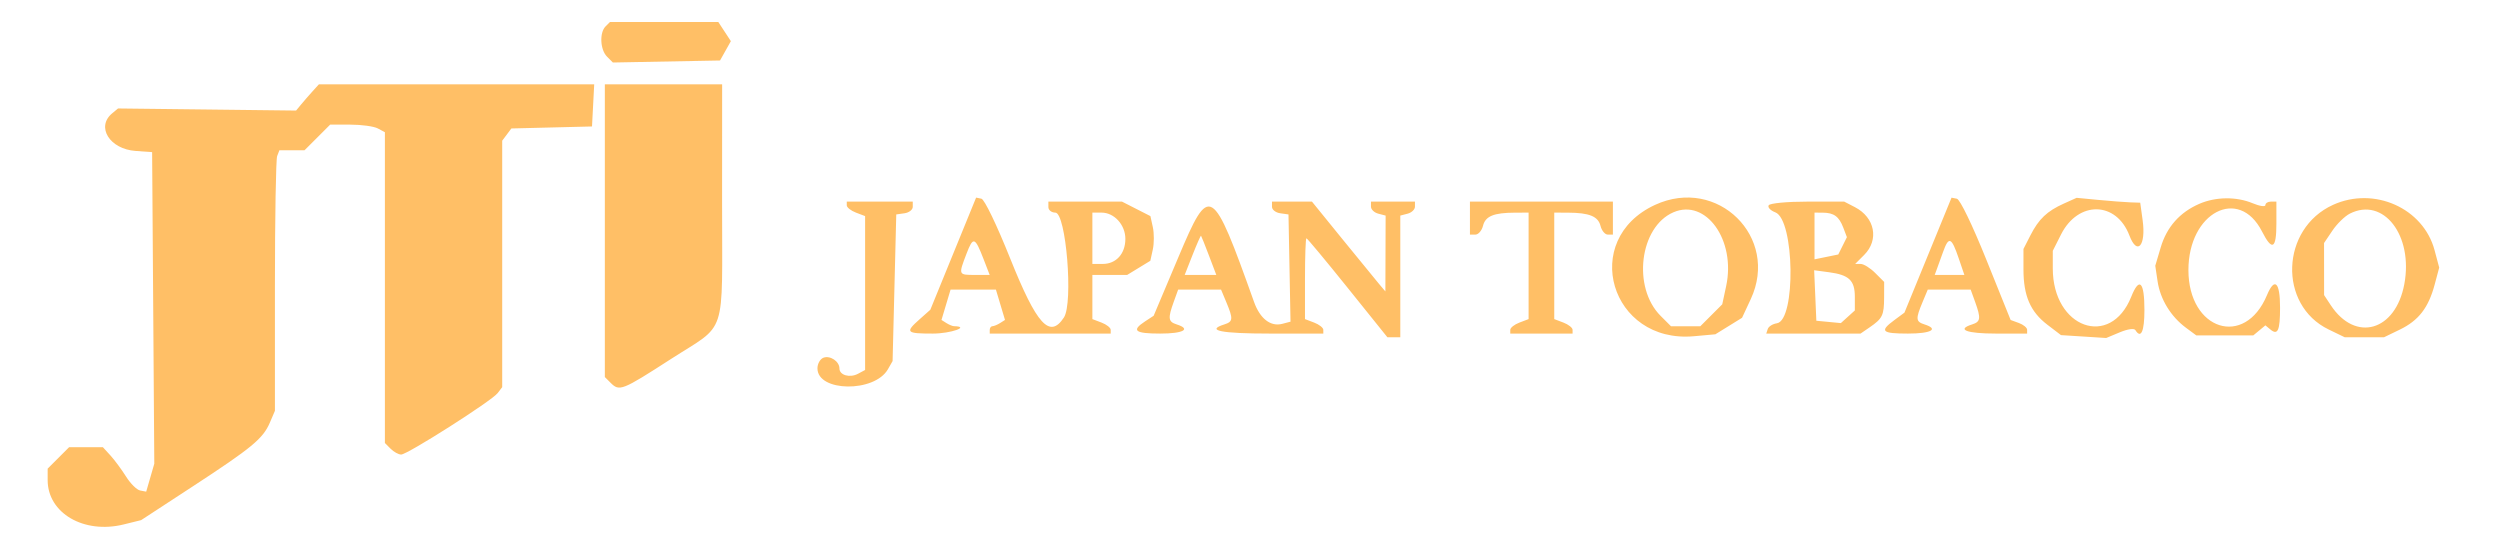
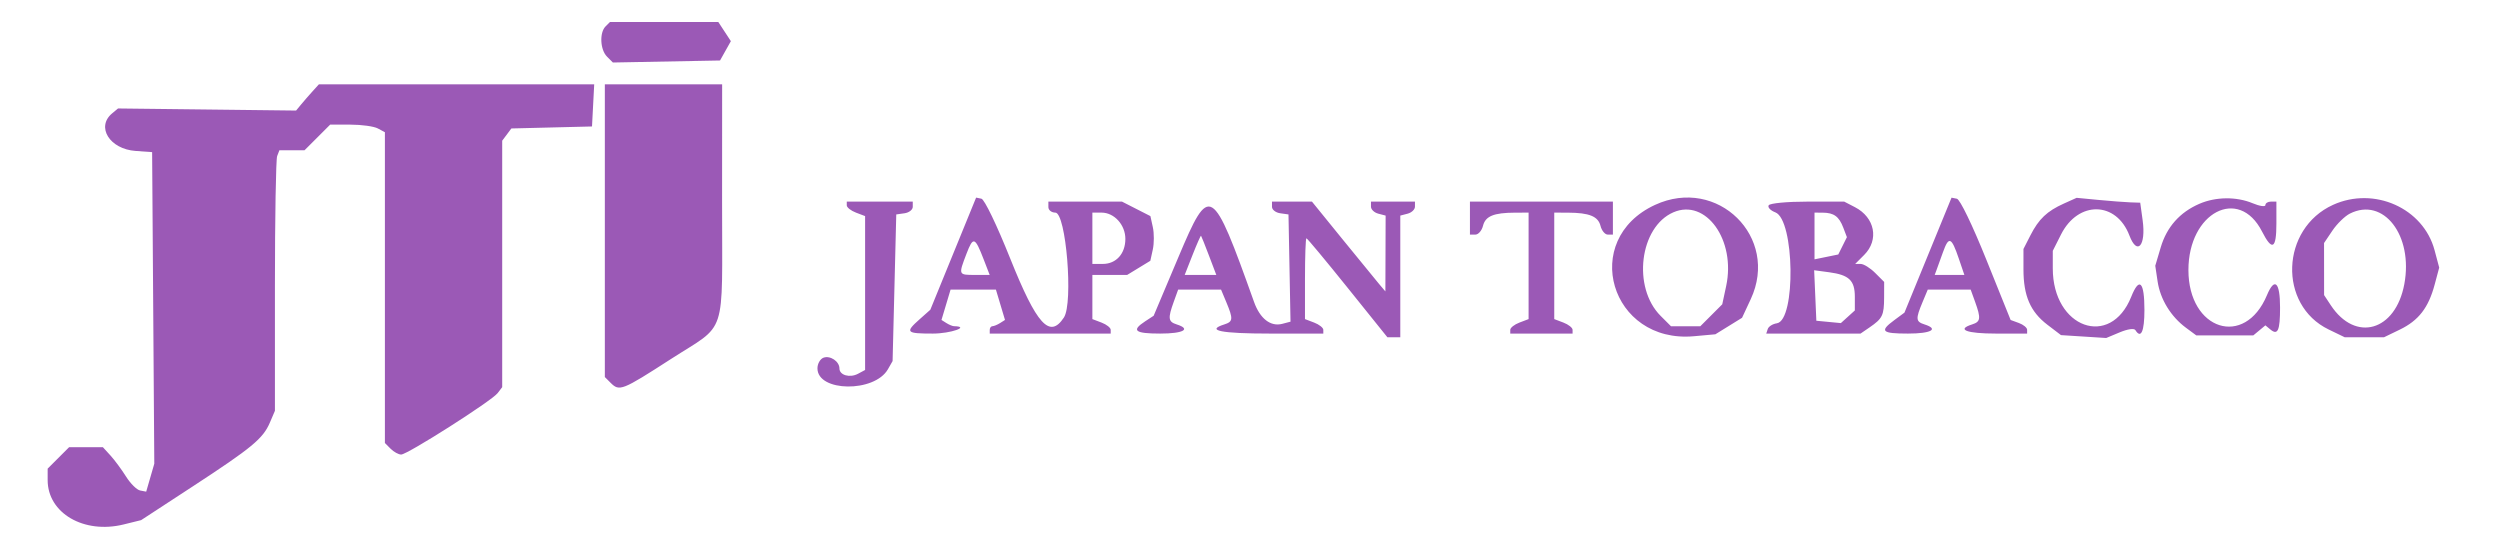
<svg xmlns="http://www.w3.org/2000/svg" width="682" height="151" viewBox="0 0 682 151" version="1.1">
-   <path d="M 165.200 7.200 C 163.491 8.909, 163.716 13.573, 165.598 15.455 L 167.195 17.052 181.811 16.776 L 196.426 16.500 197.904 13.865 L 199.381 11.230 197.667 8.615 L 195.954 6 181.177 6 L 166.400 6 165.200 7.200 M 85.250 24.928 C 84.287 25.989, 82.886 27.600, 82.136 28.508 L 80.772 30.160 56.486 29.874 L 32.201 29.588 30.600 30.917 C 26.137 34.621, 29.914 40.677, 37.002 41.180 L 41.500 41.500 41.796 84 L 42.091 126.500 40.987 130.312 L 39.883 134.124 38.226 133.805 C 37.316 133.630, 35.583 131.914, 34.377 129.993 C 33.170 128.072, 31.258 125.487, 30.127 124.250 L 28.071 122 23.459 122 L 18.846 122 15.923 124.923 L 13 127.846 13 130.973 C 13 139.980, 22.887 145.747, 33.736 143.068 L 38.500 141.891 52.500 132.747 C 68.787 122.109, 71.751 119.658, 73.623 115.282 L 75 112.064 75 78.114 C 75 59.441, 75.273 43.452, 75.607 42.582 L 76.214 41 79.640 41 L 83.067 41 86.567 37.500 L 90.067 34 95.599 34 C 98.642 34, 102.002 34.466, 103.066 35.035 L 105 36.070 105 78.464 L 105 120.857 106.571 122.429 C 107.436 123.293, 108.726 124, 109.440 124 C 111.141 124, 134.132 109.363, 135.750 107.250 L 137 105.618 137 72 L 137 38.382 138.250 36.713 L 139.500 35.044 150.500 34.772 L 161.500 34.500 161.800 28.750 L 162.100 23 124.550 23 L 87 23 85.250 24.928 M 165 62.929 L 165 102.857 166.571 104.429 C 168.977 106.834, 169.654 106.568, 182.972 97.978 C 198.551 87.930, 196.967 92.760, 196.985 55.250 L 197 23 181 23 L 165 23 165 62.929 M 260.038 69.204 L 253.792 84.500 250.896 87.073 C 246.847 90.670, 247.149 91, 254.500 91 C 259.334 91, 264.818 89.078, 260.250 88.985 C 259.837 88.976, 258.901 88.589, 258.168 88.125 L 256.836 87.280 258.076 83.140 L 259.317 79 265.500 79 L 271.683 79 272.924 83.140 L 274.164 87.280 272.832 88.125 C 272.099 88.589, 271.163 88.976, 270.750 88.985 C 270.337 88.993, 270 89.450, 270 90 L 270 91 286.500 91 L 303 91 303 89.975 C 303 89.412, 301.875 88.523, 300.500 88 L 298 87.050 298 81.025 L 298 75 302.750 74.996 L 307.500 74.993 310.655 73.069 L 313.809 71.145 314.484 68.073 C 314.855 66.383, 314.860 63.640, 314.495 61.977 L 313.831 58.954 309.955 56.977 L 306.080 55 296.040 55 L 286 55 286 56.500 C 286 57.325, 286.852 58, 287.893 58 C 290.819 58, 292.837 82.664, 290.235 86.615 C 286.358 92.499, 282.836 88.626, 275.577 70.500 C 271.901 61.319, 268.555 54.374, 267.727 54.204 L 266.284 53.908 260.038 69.204 M 321.502 70.069 L 314.719 86.138 312.360 87.684 C 308.555 90.177, 309.582 91, 316.500 91 C 322.832 91, 325.030 89.779, 321 88.500 C 318.678 87.763, 318.561 86.856, 320.201 82.321 L 321.402 79 327.252 79 L 333.102 79 334.551 82.468 C 336.451 87.016, 336.385 87.743, 334 88.500 C 328.816 90.145, 333.088 91, 346.500 91 L 361 91 361 89.975 C 361 89.412, 359.875 88.523, 358.500 88 L 356 87.050 356 76.025 C 356 69.961, 356.176 65, 356.391 65 C 356.606 65, 361.663 71.075, 367.629 78.500 L 378.476 92 380.238 92 L 382 92 382 75.406 L 382 58.813 384 58.290 C 385.100 58.002, 386 57.144, 386 56.383 L 386 55 380 55 L 374 55 374 56.383 C 374 57.144, 374.900 58.002, 376 58.290 L 378 58.813 377.967 69.156 L 377.933 79.500 376.217 77.473 C 375.273 76.358, 370.765 70.846, 366.201 65.223 L 357.902 55 352.451 55 L 347 55 347 56.430 C 347 57.217, 348.012 58.005, 349.250 58.180 L 351.500 58.500 351.776 73.127 L 352.052 87.753 349.798 88.342 C 346.624 89.173, 343.734 86.935, 342.110 82.390 C 330.644 50.291, 330.010 49.912, 321.502 70.069 M 451.500 55.890 C 430.919 65.389, 439.336 93.789, 462.121 91.723 L 467.950 91.194 471.592 88.943 L 475.235 86.692 477.608 81.596 C 485.474 64.703, 468.537 48.027, 451.500 55.890 M 525.957 69.605 L 519.536 85.283 516.768 87.330 C 512.666 90.362, 513.314 91, 520.500 91 C 526.832 91, 529.030 89.779, 525 88.500 C 522.615 87.743, 522.549 87.016, 524.449 82.468 L 525.898 79 531.748 79 L 537.598 79 538.799 82.321 C 540.439 86.856, 540.322 87.763, 538 88.500 C 533.591 89.899, 536.453 91, 544.500 91 L 553 91 553 89.968 C 553 89.400, 551.987 88.566, 550.750 88.114 L 548.500 87.292 541.897 70.896 C 538.042 61.323, 534.687 54.381, 533.836 54.213 L 532.378 53.926 525.957 69.605 M 563.030 55.529 C 558.427 57.598, 556.177 59.735, 553.894 64.210 L 552 67.920 552 73.492 C 552 80.687, 553.882 85.045, 558.514 88.578 L 562.240 91.421 568.406 91.813 L 574.572 92.206 578.264 90.663 C 580.438 89.755, 582.195 89.507, 582.537 90.060 C 584.058 92.521, 585 90.417, 585 84.559 C 585 76.816, 583.611 75.432, 581.396 80.967 C 575.720 95.155, 560 89.481, 560 73.244 L 560 68.424 562.250 63.962 C 566.927 54.687, 577.331 54.849, 580.906 64.252 C 583.031 69.841, 585.468 67.037, 584.514 60.101 L 583.853 55.294 581.176 55.205 C 579.704 55.155, 575.800 54.857, 572.500 54.542 L 566.500 53.968 563.030 55.529 M 600 55.594 C 594.654 57.910, 591.107 61.901, 589.454 67.460 L 587.956 72.500 588.595 76.777 C 589.324 81.650, 592.206 86.359, 596.327 89.408 L 599.154 91.500 606.924 91.500 L 614.694 91.500 616.347 90.128 L 618 88.755 619.342 89.869 C 621.392 91.570, 622 90.203, 622 83.892 C 622 76.932, 620.512 75.531, 618.425 80.526 C 612.368 95.022, 597 90.099, 597 73.664 C 597 57.962, 610.753 50.754, 617.073 63.143 C 619.845 68.577, 621 67.947, 621 61 L 621 55 619.500 55 C 618.675 55, 618 55.427, 618 55.949 C 618 56.471, 616.439 56.246, 614.532 55.449 C 610.114 53.603, 604.467 53.659, 600 55.594 M 636.459 55.880 C 622.166 62.372, 621.426 83.187, 635.250 89.879 L 639.631 92 645 92 L 650.369 92 654.677 89.914 C 659.794 87.437, 662.483 83.963, 664.173 77.645 L 665.415 73 664.148 68.250 C 661.090 56.780, 647.673 50.786, 636.459 55.880 M 231 56.025 C 231 56.588, 232.125 57.477, 233.500 58 L 236 58.950 236 79.940 L 236 100.930 234.072 101.961 C 231.831 103.161, 229 102.354, 229 100.515 C 229 98.587, 226.458 96.887, 224.627 97.590 C 223.732 97.933, 223 99.236, 223 100.485 C 223 106.950, 238.558 107.146, 242.227 100.727 L 243.500 98.500 244 78.500 L 244.500 58.500 246.750 58.180 C 247.988 58.005, 249 57.217, 249 56.430 L 249 55 240 55 L 231 55 231 56.025 M 401 59.500 L 401 64 402.481 64 C 403.295 64, 404.234 62.918, 404.566 61.594 C 405.225 58.967, 407.487 58.035, 413.250 58.014 L 417 58 417 72.525 L 417 87.050 414.500 88 C 413.125 88.523, 412 89.412, 412 89.975 L 412 91 420.500 91 L 429 91 429 89.975 C 429 89.412, 427.875 88.523, 426.500 88 L 424 87.050 424 72.525 L 424 58 427.750 58.014 C 433.549 58.035, 435.966 59.018, 436.619 61.619 C 436.948 62.929, 437.843 64, 438.608 64 L 440 64 440 59.500 L 440 55 420.500 55 L 401 55 401 59.500 M 482.499 56.002 C 482.158 56.553, 482.970 57.418, 484.303 57.925 C 489.568 59.927, 489.952 87.421, 484.726 88.194 C 483.588 88.362, 482.471 89.063, 482.245 89.750 L 481.833 91 494.694 91 L 507.555 91 510.027 89.308 C 513.541 86.903, 513.967 86.031, 513.985 81.205 L 514 76.909 511.545 74.455 C 510.195 73.105, 508.416 72, 507.591 72 L 506.091 72 508.545 69.545 C 512.664 65.427, 511.484 59.336, 506.020 56.510 L 503.099 55 493.109 55 C 487.514 55, 482.846 55.441, 482.499 56.002 M 456.500 57.916 C 447.277 61.906, 445.244 78.398, 453.017 86.171 L 455.846 89 459.846 89 L 463.846 89 466.839 86.008 L 469.831 83.015 470.897 78.042 C 473.582 65.523, 465.390 54.071, 456.500 57.916 M 641.030 58.279 C 639.672 58.967, 637.534 61.052, 636.280 62.912 L 634 66.296 634.007 73.398 L 634.013 80.500 635.837 83.266 C 642.574 93.482, 653.501 90.349, 655.898 77.514 C 658.383 64.215, 650.206 53.636, 641.030 58.279 M 298 65 L 298 72 300.845 72 C 304.486 72, 307 69.211, 307 65.171 C 307 61.341, 303.972 58, 300.500 58 L 298 58 298 65 M 495 64.374 L 495 70.747 498.240 70.085 L 501.480 69.422 502.658 67.060 L 503.835 64.697 502.855 62.119 C 501.692 59.059, 500.295 58.036, 497.250 58.015 L 495 58 495 64.374 M 325.323 69.565 L 323.184 75 327.496 75 L 331.808 75 329.816 69.750 C 328.720 66.862, 327.742 64.417, 327.643 64.315 C 327.544 64.213, 326.500 66.575, 325.323 69.565 M 263.654 69.237 C 261.440 75.033, 261.427 75, 265.992 75 L 269.984 75 268.342 70.750 C 265.960 64.587, 265.488 64.435, 263.654 69.237 M 530.040 68.803 C 529.313 70.836, 528.508 73.063, 528.252 73.750 L 527.786 75 531.832 75 L 535.879 75 534.346 70.501 C 532.343 64.624, 531.636 64.345, 530.040 68.803 M 495.201 80.612 L 495.500 87.500 498.844 87.820 L 502.187 88.141 504.094 86.415 L 506 84.690 506 80.967 C 506 76.503, 504.428 75.001, 498.990 74.272 L 494.902 73.724 495.201 80.612" stroke="none" fill="#FFBF66" fill-rule="evenodd" />
+   <path d="M 165.200 7.200 C 163.491 8.909, 163.716 13.573, 165.598 15.455 L 167.195 17.052 181.811 16.776 L 196.426 16.500 197.904 13.865 L 199.381 11.230 197.667 8.615 L 195.954 6 181.177 6 L 166.400 6 165.200 7.200 M 85.250 24.928 C 84.287 25.989, 82.886 27.600, 82.136 28.508 L 80.772 30.160 56.486 29.874 L 32.201 29.588 30.600 30.917 C 26.137 34.621, 29.914 40.677, 37.002 41.180 L 41.500 41.500 41.796 84 L 42.091 126.500 40.987 130.312 L 39.883 134.124 38.226 133.805 C 37.316 133.630, 35.583 131.914, 34.377 129.993 C 33.170 128.072, 31.258 125.487, 30.127 124.250 L 28.071 122 23.459 122 L 18.846 122 15.923 124.923 L 13 127.846 13 130.973 C 13 139.980, 22.887 145.747, 33.736 143.068 L 38.500 141.891 52.500 132.747 C 68.787 122.109, 71.751 119.658, 73.623 115.282 L 75 112.064 75 78.114 C 75 59.441, 75.273 43.452, 75.607 42.582 L 76.214 41 79.640 41 L 83.067 41 86.567 37.500 L 90.067 34 95.599 34 C 98.642 34, 102.002 34.466, 103.066 35.035 L 105 36.070 105 78.464 L 105 120.857 106.571 122.429 C 107.436 123.293, 108.726 124, 109.440 124 C 111.141 124, 134.132 109.363, 135.750 107.250 L 137 105.618 137 72 L 137 38.382 138.250 36.713 L 139.500 35.044 150.500 34.772 L 161.500 34.500 161.800 28.750 L 162.100 23 124.550 23 L 87 23 85.250 24.928 M 165 62.929 L 165 102.857 166.571 104.429 C 168.977 106.834, 169.654 106.568, 182.972 97.978 C 198.551 87.930, 196.967 92.760, 196.985 55.250 L 197 23 181 23 L 165 23 165 62.929 M 260.038 69.204 L 253.792 84.500 250.896 87.073 C 246.847 90.670, 247.149 91, 254.500 91 C 259.334 91, 264.818 89.078, 260.250 88.985 C 259.837 88.976, 258.901 88.589, 258.168 88.125 L 256.836 87.280 258.076 83.140 L 259.317 79 265.500 79 L 271.683 79 272.924 83.140 L 274.164 87.280 272.832 88.125 C 272.099 88.589, 271.163 88.976, 270.750 88.985 C 270.337 88.993, 270 89.450, 270 90 L 270 91 286.500 91 L 303 91 303 89.975 C 303 89.412, 301.875 88.523, 300.500 88 L 298 87.050 298 81.025 L 298 75 302.750 74.996 L 307.500 74.993 310.655 73.069 L 313.809 71.145 314.484 68.073 C 314.855 66.383, 314.860 63.640, 314.495 61.977 L 313.831 58.954 309.955 56.977 L 306.080 55 296.040 55 L 286 55 286 56.500 C 286 57.325, 286.852 58, 287.893 58 C 290.819 58, 292.837 82.664, 290.235 86.615 C 286.358 92.499, 282.836 88.626, 275.577 70.500 C 271.901 61.319, 268.555 54.374, 267.727 54.204 L 266.284 53.908 260.038 69.204 M 321.502 70.069 L 314.719 86.138 312.360 87.684 C 308.555 90.177, 309.582 91, 316.500 91 C 322.832 91, 325.030 89.779, 321 88.500 C 318.678 87.763, 318.561 86.856, 320.201 82.321 L 321.402 79 327.252 79 L 333.102 79 334.551 82.468 C 336.451 87.016, 336.385 87.743, 334 88.500 C 328.816 90.145, 333.088 91, 346.500 91 L 361 91 361 89.975 C 361 89.412, 359.875 88.523, 358.500 88 L 356 87.050 356 76.025 C 356 69.961, 356.176 65, 356.391 65 C 356.606 65, 361.663 71.075, 367.629 78.500 L 378.476 92 380.238 92 L 382 92 382 75.406 L 382 58.813 384 58.290 C 385.100 58.002, 386 57.144, 386 56.383 L 386 55 380 55 L 374 55 374 56.383 C 374 57.144, 374.900 58.002, 376 58.290 L 378 58.813 377.967 69.156 L 377.933 79.500 376.217 77.473 C 375.273 76.358, 370.765 70.846, 366.201 65.223 L 357.902 55 352.451 55 L 347 55 347 56.430 C 347 57.217, 348.012 58.005, 349.250 58.180 L 351.500 58.500 351.776 73.127 L 352.052 87.753 349.798 88.342 C 346.624 89.173, 343.734 86.935, 342.110 82.390 C 330.644 50.291, 330.010 49.912, 321.502 70.069 M 451.500 55.890 C 430.919 65.389, 439.336 93.789, 462.121 91.723 L 467.950 91.194 471.592 88.943 L 475.235 86.692 477.608 81.596 C 485.474 64.703, 468.537 48.027, 451.500 55.890 M 525.957 69.605 L 519.536 85.283 516.768 87.330 C 512.666 90.362, 513.314 91, 520.500 91 C 526.832 91, 529.030 89.779, 525 88.500 C 522.615 87.743, 522.549 87.016, 524.449 82.468 L 525.898 79 531.748 79 L 537.598 79 538.799 82.321 C 540.439 86.856, 540.322 87.763, 538 88.500 C 533.591 89.899, 536.453 91, 544.500 91 L 553 91 553 89.968 C 553 89.400, 551.987 88.566, 550.750 88.114 L 548.500 87.292 541.897 70.896 C 538.042 61.323, 534.687 54.381, 533.836 54.213 L 532.378 53.926 525.957 69.605 M 563.030 55.529 C 558.427 57.598, 556.177 59.735, 553.894 64.210 L 552 67.920 552 73.492 C 552 80.687, 553.882 85.045, 558.514 88.578 L 562.240 91.421 568.406 91.813 L 574.572 92.206 578.264 90.663 C 580.438 89.755, 582.195 89.507, 582.537 90.060 C 584.058 92.521, 585 90.417, 585 84.559 C 585 76.816, 583.611 75.432, 581.396 80.967 C 575.720 95.155, 560 89.481, 560 73.244 L 560 68.424 562.250 63.962 C 566.927 54.687, 577.331 54.849, 580.906 64.252 C 583.031 69.841, 585.468 67.037, 584.514 60.101 L 583.853 55.294 581.176 55.205 C 579.704 55.155, 575.800 54.857, 572.500 54.542 L 566.500 53.968 563.030 55.529 M 600 55.594 C 594.654 57.910, 591.107 61.901, 589.454 67.460 L 587.956 72.500 588.595 76.777 C 589.324 81.650, 592.206 86.359, 596.327 89.408 L 599.154 91.500 606.924 91.500 L 614.694 91.500 616.347 90.128 L 618 88.755 619.342 89.869 C 621.392 91.570, 622 90.203, 622 83.892 C 622 76.932, 620.512 75.531, 618.425 80.526 C 612.368 95.022, 597 90.099, 597 73.664 C 597 57.962, 610.753 50.754, 617.073 63.143 C 619.845 68.577, 621 67.947, 621 61 L 621 55 619.500 55 C 618.675 55, 618 55.427, 618 55.949 C 618 56.471, 616.439 56.246, 614.532 55.449 C 610.114 53.603, 604.467 53.659, 600 55.594 M 636.459 55.880 C 622.166 62.372, 621.426 83.187, 635.250 89.879 L 639.631 92 645 92 L 650.369 92 654.677 89.914 C 659.794 87.437, 662.483 83.963, 664.173 77.645 L 665.415 73 664.148 68.250 C 661.090 56.780, 647.673 50.786, 636.459 55.880 M 231 56.025 C 231 56.588, 232.125 57.477, 233.500 58 L 236 58.950 236 79.940 L 236 100.930 234.072 101.961 C 231.831 103.161, 229 102.354, 229 100.515 C 229 98.587, 226.458 96.887, 224.627 97.590 C 223.732 97.933, 223 99.236, 223 100.485 C 223 106.950, 238.558 107.146, 242.227 100.727 L 243.500 98.500 244 78.500 L 244.500 58.500 246.750 58.180 C 247.988 58.005, 249 57.217, 249 56.430 L 249 55 240 55 L 231 55 231 56.025 M 401 59.500 L 401 64 402.481 64 C 403.295 64, 404.234 62.918, 404.566 61.594 C 405.225 58.967, 407.487 58.035, 413.250 58.014 L 417 58 417 72.525 L 417 87.050 414.500 88 C 413.125 88.523, 412 89.412, 412 89.975 L 412 91 420.500 91 L 429 91 429 89.975 C 429 89.412, 427.875 88.523, 426.500 88 L 424 87.050 424 72.525 L 424 58 427.750 58.014 C 433.549 58.035, 435.966 59.018, 436.619 61.619 C 436.948 62.929, 437.843 64, 438.608 64 L 440 64 440 59.500 L 440 55 420.500 55 L 401 55 401 59.500 M 482.499 56.002 C 482.158 56.553, 482.970 57.418, 484.303 57.925 C 489.568 59.927, 489.952 87.421, 484.726 88.194 C 483.588 88.362, 482.471 89.063, 482.245 89.750 L 481.833 91 494.694 91 L 507.555 91 510.027 89.308 C 513.541 86.903, 513.967 86.031, 513.985 81.205 L 514 76.909 511.545 74.455 C 510.195 73.105, 508.416 72, 507.591 72 L 506.091 72 508.545 69.545 C 512.664 65.427, 511.484 59.336, 506.020 56.510 L 503.099 55 493.109 55 C 487.514 55, 482.846 55.441, 482.499 56.002 M 456.500 57.916 C 447.277 61.906, 445.244 78.398, 453.017 86.171 L 455.846 89 459.846 89 L 463.846 89 466.839 86.008 L 469.831 83.015 470.897 78.042 C 473.582 65.523, 465.390 54.071, 456.500 57.916 M 641.030 58.279 C 639.672 58.967, 637.534 61.052, 636.280 62.912 L 634 66.296 634.007 73.398 L 634.013 80.500 635.837 83.266 C 642.574 93.482, 653.501 90.349, 655.898 77.514 C 658.383 64.215, 650.206 53.636, 641.030 58.279 M 298 65 L 298 72 300.845 72 C 304.486 72, 307 69.211, 307 65.171 C 307 61.341, 303.972 58, 300.500 58 L 298 58 298 65 M 495 64.374 L 495 70.747 498.240 70.085 L 501.480 69.422 502.658 67.060 L 503.835 64.697 502.855 62.119 C 501.692 59.059, 500.295 58.036, 497.250 58.015 L 495 58 495 64.374 M 325.323 69.565 L 323.184 75 327.496 75 L 331.808 75 329.816 69.750 C 328.720 66.862, 327.742 64.417, 327.643 64.315 C 327.544 64.213, 326.500 66.575, 325.323 69.565 M 263.654 69.237 C 261.440 75.033, 261.427 75, 265.992 75 L 269.984 75 268.342 70.750 C 265.960 64.587, 265.488 64.435, 263.654 69.237 M 530.040 68.803 C 529.313 70.836, 528.508 73.063, 528.252 73.750 L 527.786 75 531.832 75 L 535.879 75 534.346 70.501 C 532.343 64.624, 531.636 64.345, 530.040 68.803 M 495.201 80.612 L 495.500 87.500 498.844 87.820 L 502.187 88.141 504.094 86.415 L 506 84.690 506 80.967 C 506 76.503, 504.428 75.001, 498.990 74.272 L 494.902 73.724 495.201 80.612" stroke="none" fill="#9B59B6" fill-rule="evenodd" />
</svg>
